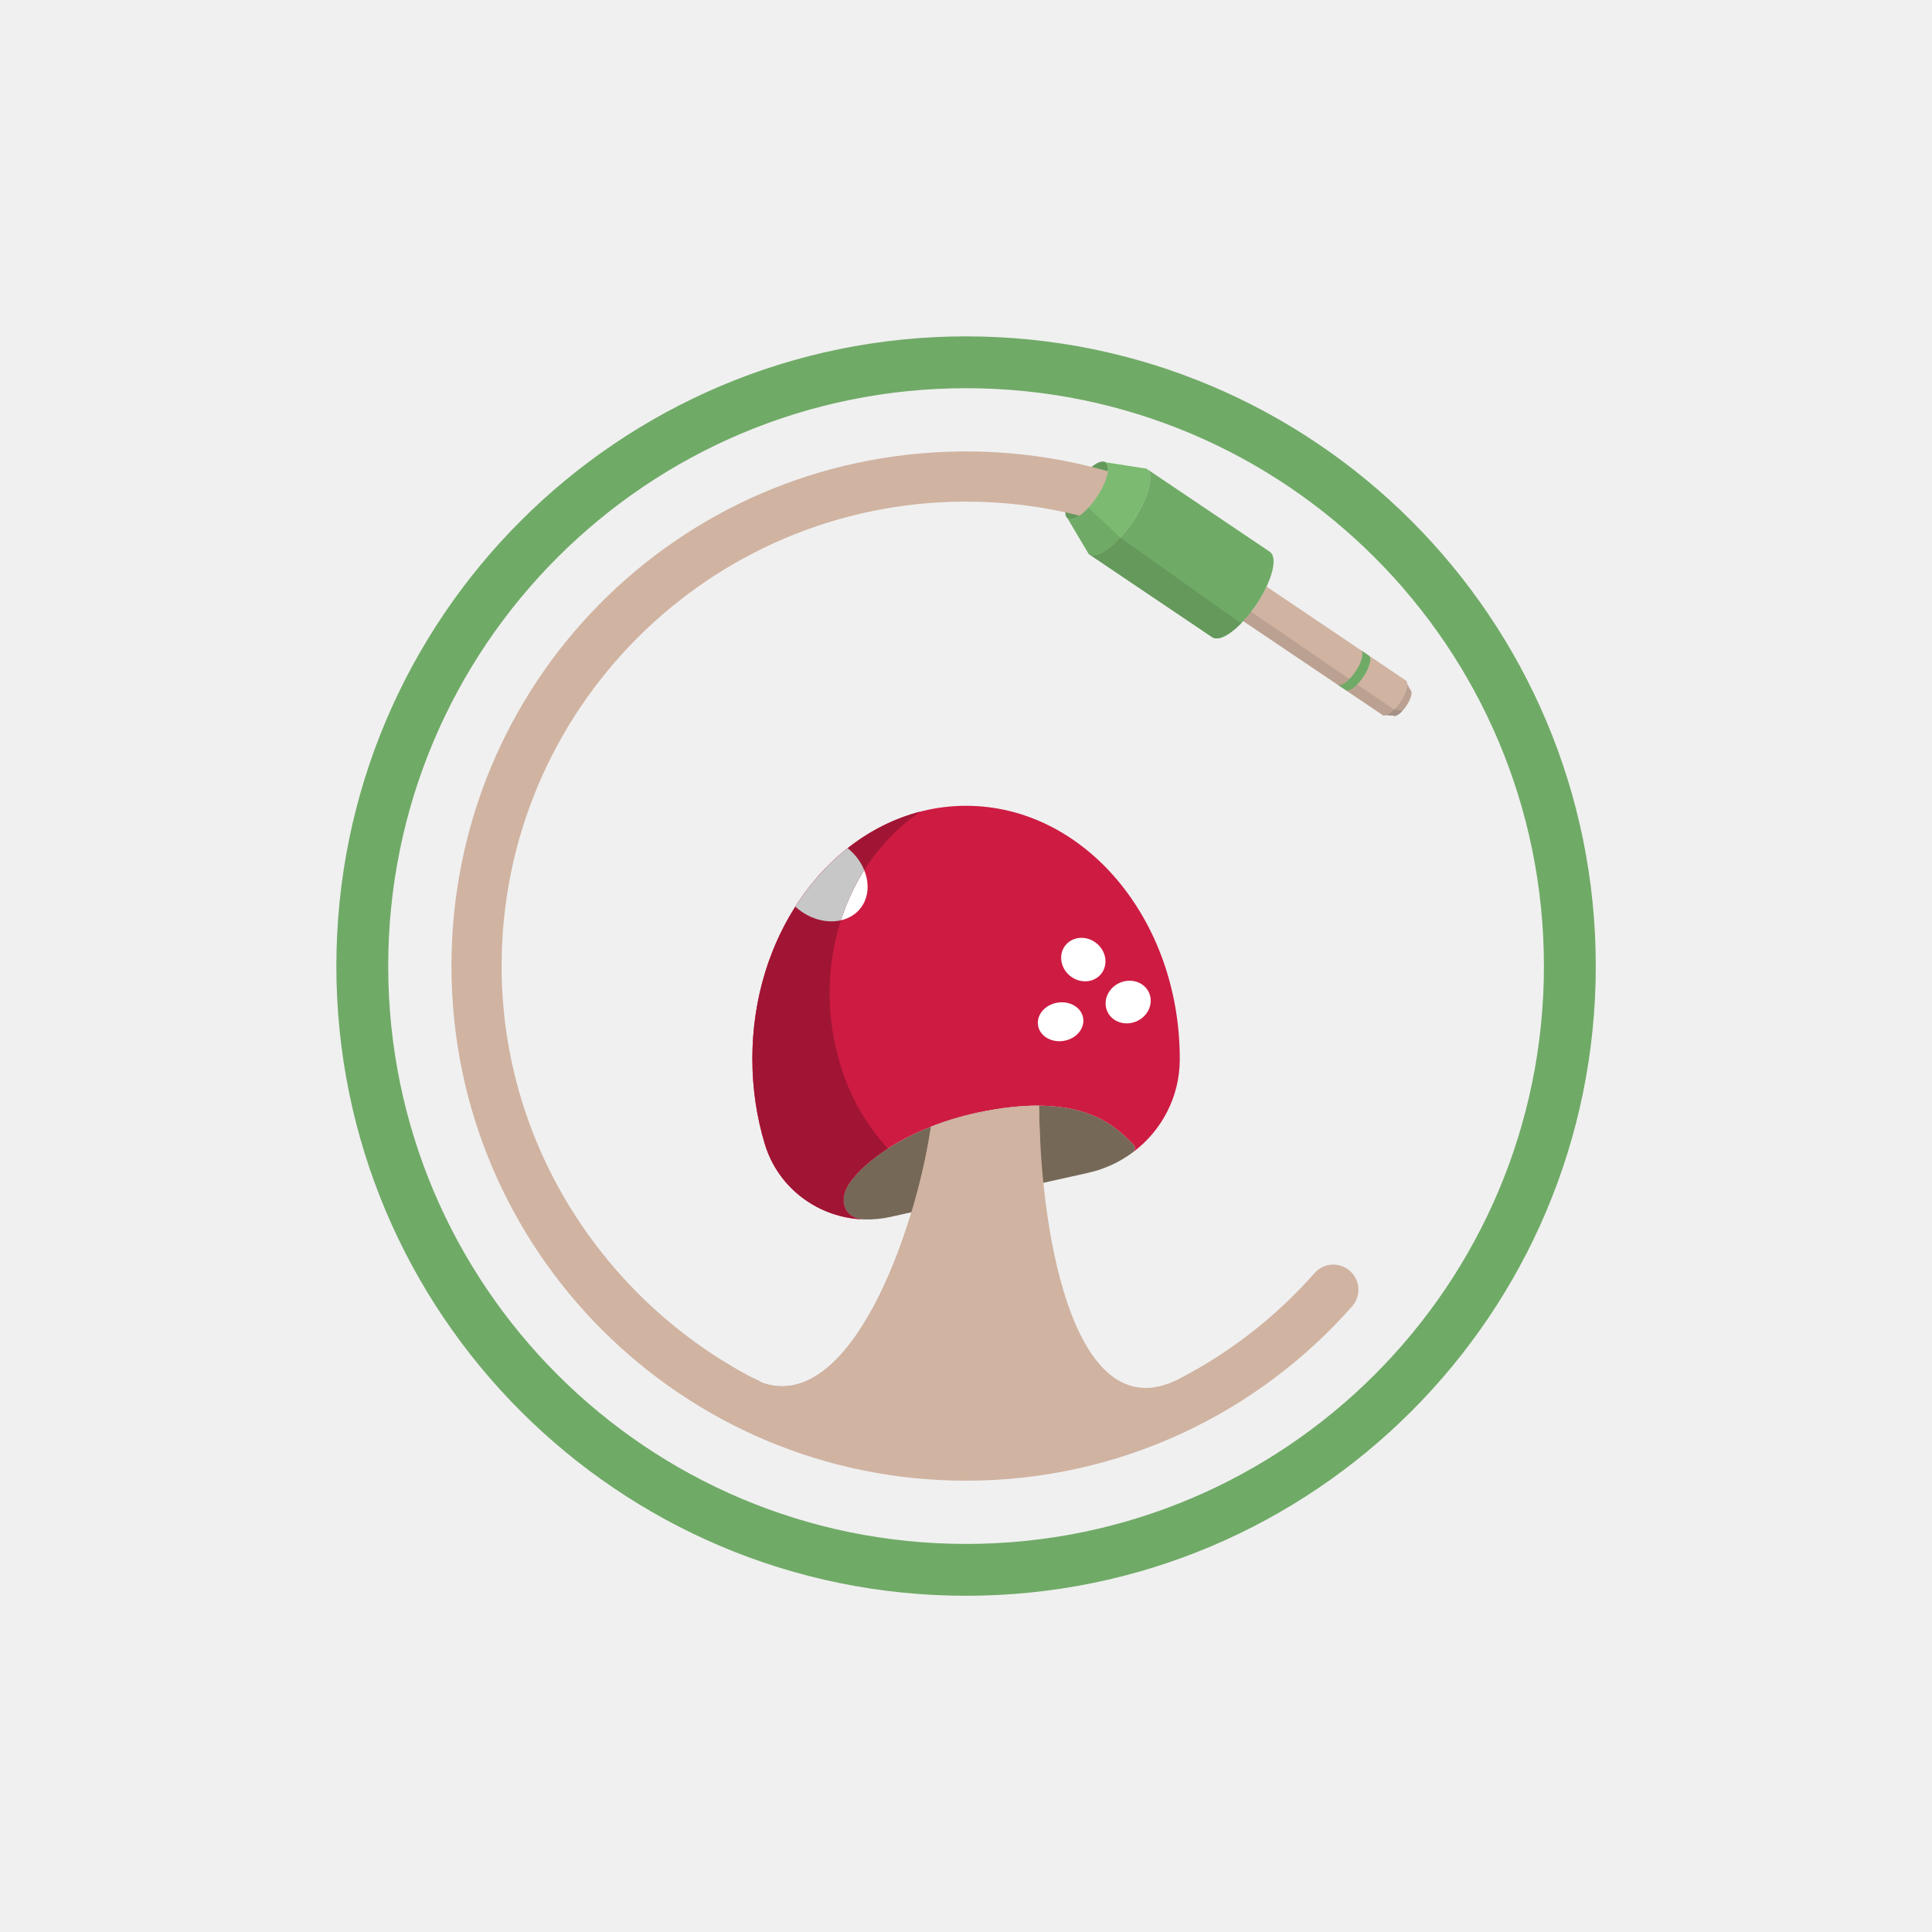
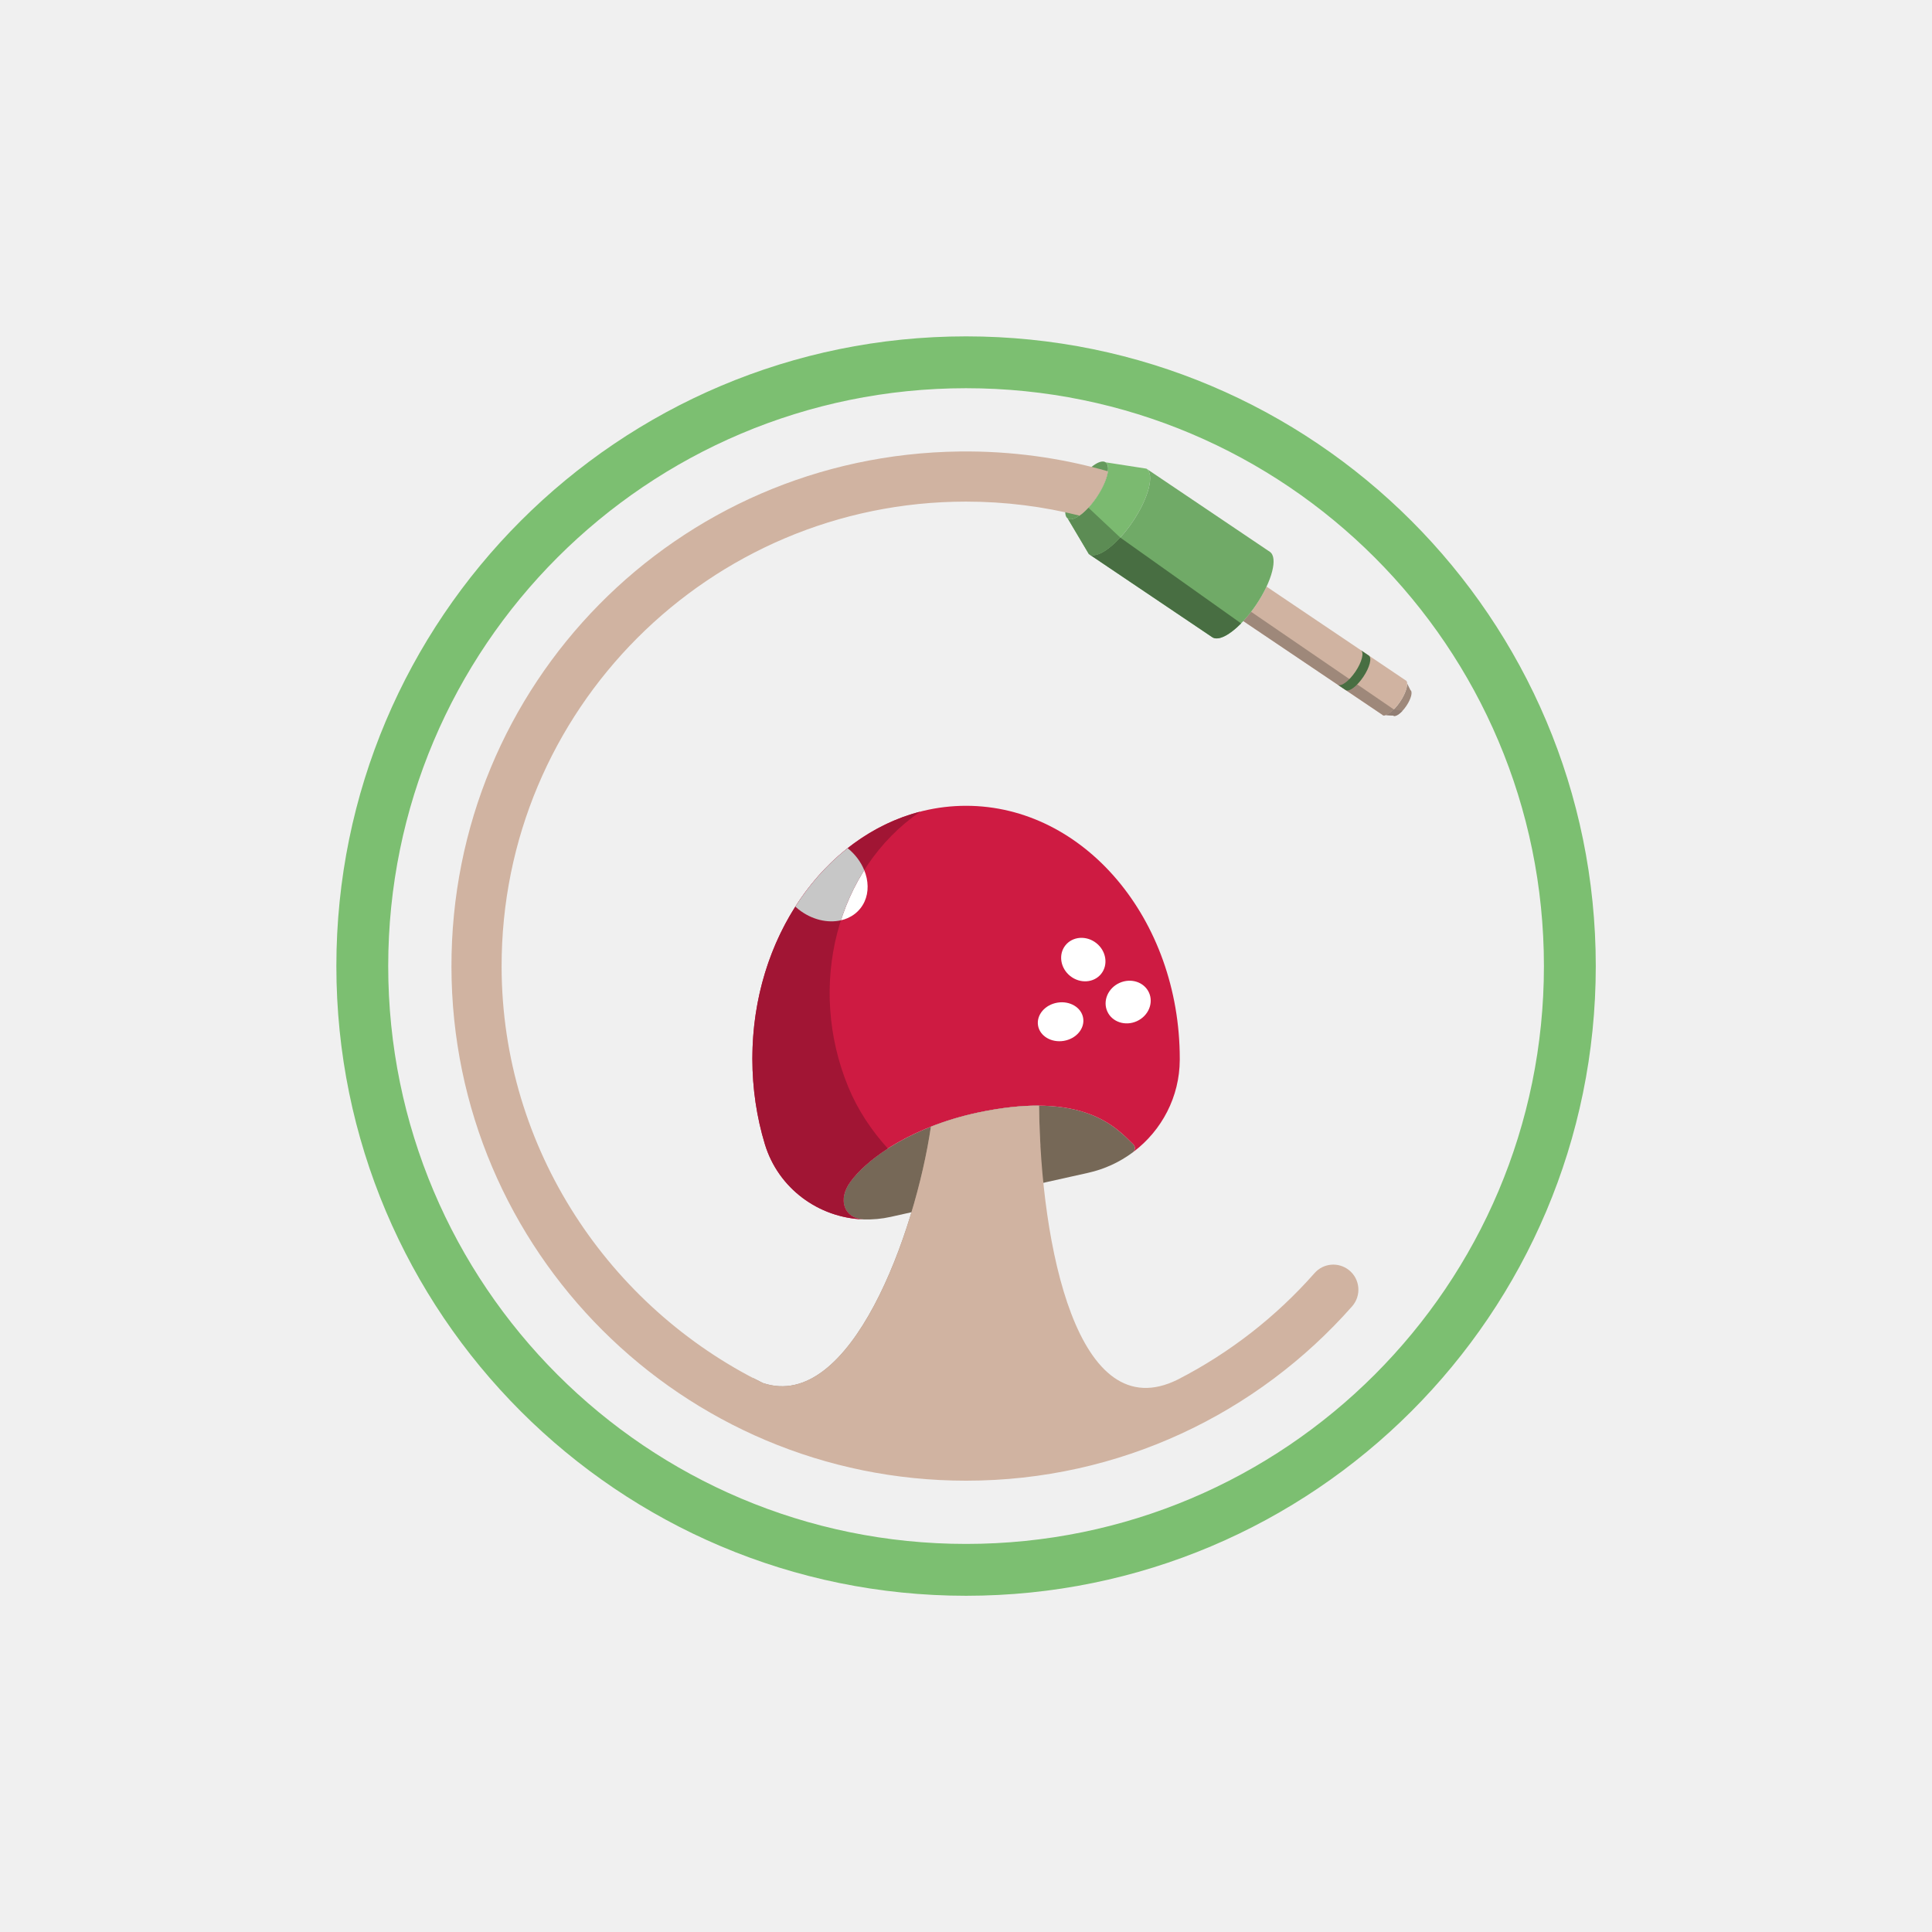
<svg xmlns="http://www.w3.org/2000/svg" width="886" height="886" version="1.0">
  <ellipse cx="498.345" cy="224.903" fill="#65995C" fill-rule="evenodd" clip-rule="evenodd" rx="15.543" ry="5.52" transform="rotate(-56.032 498.34 224.903)" />
  <path fill="#766857" fill-rule="evenodd" d="M448.532 510.199c-28.452 6.023-49.81 19.755-58.582 31.758-6.084 8.325-2.754 16.949 6.078 17.251 4.107.14 8.29-.231 12.464-1.163l90.538-20.202a53.841 53.841 0 0 0 20.417-9.344 2.459 2.459 0 0 0 .259-3.723c-7.71-7.595-22.757-24.827-71.174-14.577z" clip-rule="evenodd" />
  <path fill="#CE1B42" fill-rule="evenodd" d="M519.874 528.174c12.912-9.794 21.1-25.173 21.157-42.168l.001-.474c0-64.065-43.876-116-98-116s-98 51.935-98 116c0 13.745 2.02 26.931 5.729 39.166 6.169 20.353 24.69 33.74 45.108 34.495-8.708-.404-11.965-8.963-5.92-17.236 8.772-12.003 30.131-25.735 58.583-31.758 48.417-10.25 63.463 6.982 71.174 14.577a2.459 2.459 0 0 1-.259 3.723l.427-.325z" clip-rule="evenodd" />
  <ellipse cx="496.794" cy="440.057" fill="#ffffff" fill-rule="evenodd" clip-rule="evenodd" rx="9.633" ry="10.487" transform="rotate(-51.549 496.794 440.058)" />
  <ellipse cx="517.366" cy="459.532" fill="#ffffff" fill-rule="evenodd" clip-rule="evenodd" rx="10.487" ry="9.633" transform="rotate(-24.392 517.366 459.532)" />
  <ellipse cx="486.381" cy="468.569" fill="#ffffff" fill-rule="evenodd" clip-rule="evenodd" rx="10.487" ry="8.884" transform="rotate(-9.387 486.388 468.564)" />
  <path fill="#ffffff" fill-rule="evenodd" d="M364.736 415.765c.46.42.93.837 1.428 1.233 9.506 7.548 22.224 7.356 28.406-.429 6.14-7.734 3.514-20.046-5.84-27.608-9.218 7.277-17.335 16.351-23.994 26.804z" clip-rule="evenodd" />
-   <path fill="#70AA67" d="M443.032 154.255c-159.487 0-288.778 129.29-288.778 288.777S283.544 731.81 443.032 731.81 731.81 602.52 731.81 443.032 602.52 154.255 443.032 154.255zm0 553.777c-146.355 0-265-118.644-265-265s118.645-265 265-265 265 118.645 265 265-118.644 265-265 265z" />
+   <path id="omri_outer_ring" fill="#7cbf71" d="M443.032 154.255c-159.487 0-288.778 129.29-288.778 288.777S283.544 731.81 443.032 731.81 731.81 602.52 731.81 443.032 602.52 154.255 443.032 154.255zm0 553.777c-146.355 0-265-118.644-265-265s118.645-265 265-265 265 118.645 265 265-118.644 265-265 265z" />
  <path fill="#A11534" fill-rule="evenodd" d="M389.95 541.957c3.663-5.014 9.53-10.327 17.186-15.256-7.418-8.23-13.74-17.582-18.104-28.169-19.085-46.295-5.486-100 33.027-126.328-44.045 11.369-77.027 57.785-77.027 113.328 0 13.745 2.02 26.931 5.729 39.166 6.169 20.353 24.69 33.74 45.108 34.495-8.708-.404-11.965-8.963-5.92-17.236z" clip-rule="evenodd" />
  <path fill="#C7C7C7" fill-rule="evenodd" d="M386.676 390.658c-.561.468-1.126.93-1.679 1.412-.56.488-1.107.995-1.658 1.497-.535.486-1.073.967-1.599 1.466-.55.522-1.086 1.064-1.626 1.6-.509.505-1.023 1.004-1.524 1.522-.538.556-1.06 1.13-1.588 1.7-.483.522-.972 1.037-1.446 1.57-.527.592-1.037 1.204-1.552 1.809-.456.536-.918 1.064-1.365 1.61-.516.63-1.014 1.279-1.517 1.922-.426.545-.86 1.081-1.277 1.636-.51.677-1.001 1.374-1.497 2.065-.39.542-.788 1.076-1.17 1.627-.511.74-1.002 1.5-1.499 2.254-.312.474-.632.94-.938 1.421.46.42.926.834 1.423 1.229 6.038 4.794 13.366 6.454 19.498 5.04 2.61-8.12 6.183-15.848 10.677-22.97-1.5-3.707-4.067-7.24-7.595-10.096-.128.1-.258.195-.385.296-.568.452-1.124.924-1.683 1.39z" clip-rule="evenodd" />
-   <path fill="#65995C" d="m574.991 186.612-.001.002h.004z" />
-   <path fill="#BBA191" fill-rule="evenodd" d="M476.51 507.041c-7.829-.06-17.046.844-27.978 3.158-.653.138-1.28.302-1.926.448l.002-.021c-.515.116-1.01.253-1.52.375a138.5 138.5 0 0 0-2.92.72c-.849.222-1.681.458-2.515.693-.828.233-1.657.464-2.47.71-.992.3-1.961.616-2.93.933-.626.205-1.258.405-1.874.617-1.111.382-2.196.78-3.276 1.184-.349.13-.713.25-1.059.383v.012c-.376.144-.767.277-1.138.424-7.077 48.455-36.719 131.133-77.047 117.567a213.55 213.55 0 0 1-4.827-2.466c32.5 26.246 66.566 2.985 77.027-17.08 10.357-19.863 17.38-53.843 21.65-82.328a5.823 5.823 0 0 1 3.013-4.285c25.554-13.587 30.31-2.72 30.31-2.72l.109.078a394.722 394.722 0 0 1-.63-18.401zM644.592 311.994c1.55 1.044.423 5.427-2.517 9.79-2.94 4.364-6.579 7.054-8.128 6.01l4.976.378c1.148.774 3.845-1.22 6.023-4.453 2.178-3.234 3.013-6.482 1.865-7.255l-2.22-4.47z" clip-rule="evenodd" />
+   <path fill="#9e887a" fill-rule="evenodd" d="M476.51 507.041c-7.829-.06-17.046.844-27.978 3.158-.653.138-1.28.302-1.926.448l.002-.021c-.515.116-1.01.253-1.52.375a138.5 138.5 0 0 0-2.92.72c-.849.222-1.681.458-2.515.693-.828.233-1.657.464-2.47.71-.992.3-1.961.616-2.93.933-.626.205-1.258.405-1.874.617-1.111.382-2.196.78-3.276 1.184-.349.13-.713.25-1.059.383v.012c-.376.144-.767.277-1.138.424-7.077 48.455-36.719 131.133-77.047 117.567a213.55 213.55 0 0 1-4.827-2.466c32.5 26.246 66.566 2.985 77.027-17.08 10.357-19.863 17.38-53.843 21.65-82.328a5.823 5.823 0 0 1 3.013-4.285c25.554-13.587 30.31-2.72 30.31-2.72l.109.078a394.722 394.722 0 0 1-.63-18.401zM644.592 311.994c1.55 1.044.423 5.427-2.517 9.79-2.94 4.364-6.579 7.054-8.128 6.01l4.976.378c1.148.774 3.845-1.22 6.023-4.453 2.178-3.234 3.013-6.482 1.865-7.255l-2.22-4.47z" clip-rule="evenodd" />
  <path fill="#7BBA70" fill-rule="evenodd" d="M489.66 237.794c2.528 1.703 8.466-2.688 13.262-9.807 4.797-7.119 6.635-14.27 4.107-15.974l18.7 2.9c3.842 2.589 1.048 13.456-6.24 24.273-7.287 10.817-16.309 17.488-20.15 14.9l-9.679-16.292z" clip-rule="evenodd" />
  <path fill="#D0B3A1" fill-rule="evenodd" d="m644.592 311.994-63.769-42.975-.01.016c-1.249 2.669-2.83 5.476-4.721 8.284-1.892 2.807-3.9 5.327-5.904 7.486l-.01.017 63.769 42.972c1.55 1.044 5.189-1.646 8.128-6.01 2.94-4.363 4.066-8.746 2.517-9.79z" clip-rule="evenodd" />
-   <path fill="#BBA191" fill-rule="evenodd" d="M573.748 280.56a59.406 59.406 0 0 1-3.56 4.245l-.01.017 63.769 42.972c1.062.716 3.106-.324 5.233-2.454l-65.432-44.78z" clip-rule="evenodd" />
-   <path fill="#70AA67" fill-rule="evenodd" d="M499.339 254.086c3.841 2.588 12.863-4.083 20.15-14.9 7.288-10.817 10.082-21.684 6.24-24.272l56.602 38.133c3.842 2.588 1.048 13.455-6.24 24.272-7.287 10.817-16.309 17.488-20.15 14.9l-56.602-38.133zM617.073 316.426c1.55 1.044 5.188-1.647 8.128-6.01 2.94-4.363 4.066-8.746 2.516-9.79l-3.597-2.424c1.55 1.044.423 5.427-2.517 9.79-2.94 4.363-6.578 7.054-8.128 6.01l3.598 2.424z" clip-rule="evenodd" />
-   <path fill="#A79186" d="m639.18 325.34-.007-.005c-1.348 1.348-2.664 2.272-3.715 2.574l3.465.263c.836.563 2.493-.345 4.174-2.127l-3.917-.705zM635.458 327.91l-1.511-.116c.387.261.906.289 1.51.115z" />
-   <path fill="#65995C" fill-rule="evenodd" d="M513.733 246.519c-5.767 6.265-11.525 9.5-14.394 7.567l56.602 38.133c2.673 1.8 7.855-.89 13.215-6.332l-55.423-39.368z" clip-rule="evenodd" />
-   <path fill="#70AA67" fill-rule="evenodd" d="M499.132 232.815c-3.795 4.123-7.584 6.25-9.472 4.979l9.679 16.292c2.869 1.932 8.627-1.302 14.394-7.567l-14.601-13.704z" clip-rule="evenodd" />
-   <path fill="none" d="M0 0h886v886H0z" clip-rule="evenodd" />
+   <path fill="#9e887a" fill-rule="evenodd" d="M573.748 280.56a59.406 59.406 0 0 1-3.56 4.245l-.01.017 63.769 42.972c1.062.716 3.106-.324 5.233-2.454l-65.432-44.78z" clip-rule="evenodd" />
+   <path fill="#70AA67" fill-rule="evenodd" d="M499.339 254.086c3.841 2.588 12.863-4.083 20.15-14.9 7.288-10.817 10.082-21.684 6.24-24.272l56.602 38.133c3.842 2.588 1.048 13.455-6.24 24.272-7.287 10.817-16.309 17.488-20.15 14.9l-56.602-38.133z" clip-rule="evenodd" />
+   <path fill="#486e42" fill-rule="evenodd" d="M617.073 316.426c1.55 1.044 5.188-1.647 8.128-6.01 2.94-4.363 4.066-8.746 2.516-9.79l-3.597-2.424c1.55 1.044.423 5.427-2.517 9.79-2.94 4.363-6.578 7.054-8.128 6.01l3.598 2.424z" clip-rule="evenodd" />
+   <path id="omri_jack_tip" fill="#917e74" d="m639.18 325.34-.007-.005c-1.348 1.348-2.664 2.272-3.715 2.574l3.465.263c.836.563 2.493-.345 4.174-2.127l-3.917-.705zM635.458 327.91l-1.511-.116c.387.261.906.289 1.51.115z" />
+   <path fill="#486e42" fill-rule="evenodd" d="M513.733 246.519c-5.767 6.265-11.525 9.5-14.394 7.567l56.602 38.133c2.673 1.8 7.855-.89 13.215-6.332l-55.423-39.368z" clip-rule="evenodd" />
+   <path fill="#5c8c54" fill-rule="evenodd" d="M499.132 232.815c-3.795 4.123-7.584 6.25-9.472 4.979l9.679 16.292c2.869 1.932 8.627-1.302 14.394-7.567l-14.601-13.704z" clip-rule="evenodd" />
  <path fill="#D0B3A1" fill-rule="evenodd" d="M618.606 582.444c-4.777-3.793-11.703-3.213-15.736 1.363a213.84 213.84 0 0 1-62.655 48.793c-46.237 23.134-63.05-61.68-63.705-125.559-7.829-.06-17.046.844-27.978 3.158-7.778 1.647-15.02 3.872-21.626 6.478-7.077 48.455-36.719 131.133-77.047 117.567-70.457-34.745-119.658-107.356-119.826-190.771-.239-117.84 95.216-213.44 213-213.44 17.952 0 35.376 2.241 52.028 6.428 2.495-1.743 5.335-4.723 7.861-8.474 2.94-4.363 4.762-8.733 5.155-11.86-21.552-6.168-44.36-9.362-67.96-9.077-129.819 1.567-233.36 106.667-233.084 236.496.277 130.103 105.831 235.486 236 235.486 70.503 0 133.778-30.923 177.021-79.94 4.368-4.95 3.722-12.543-1.448-16.648z" clip-rule="evenodd" />
</svg>
